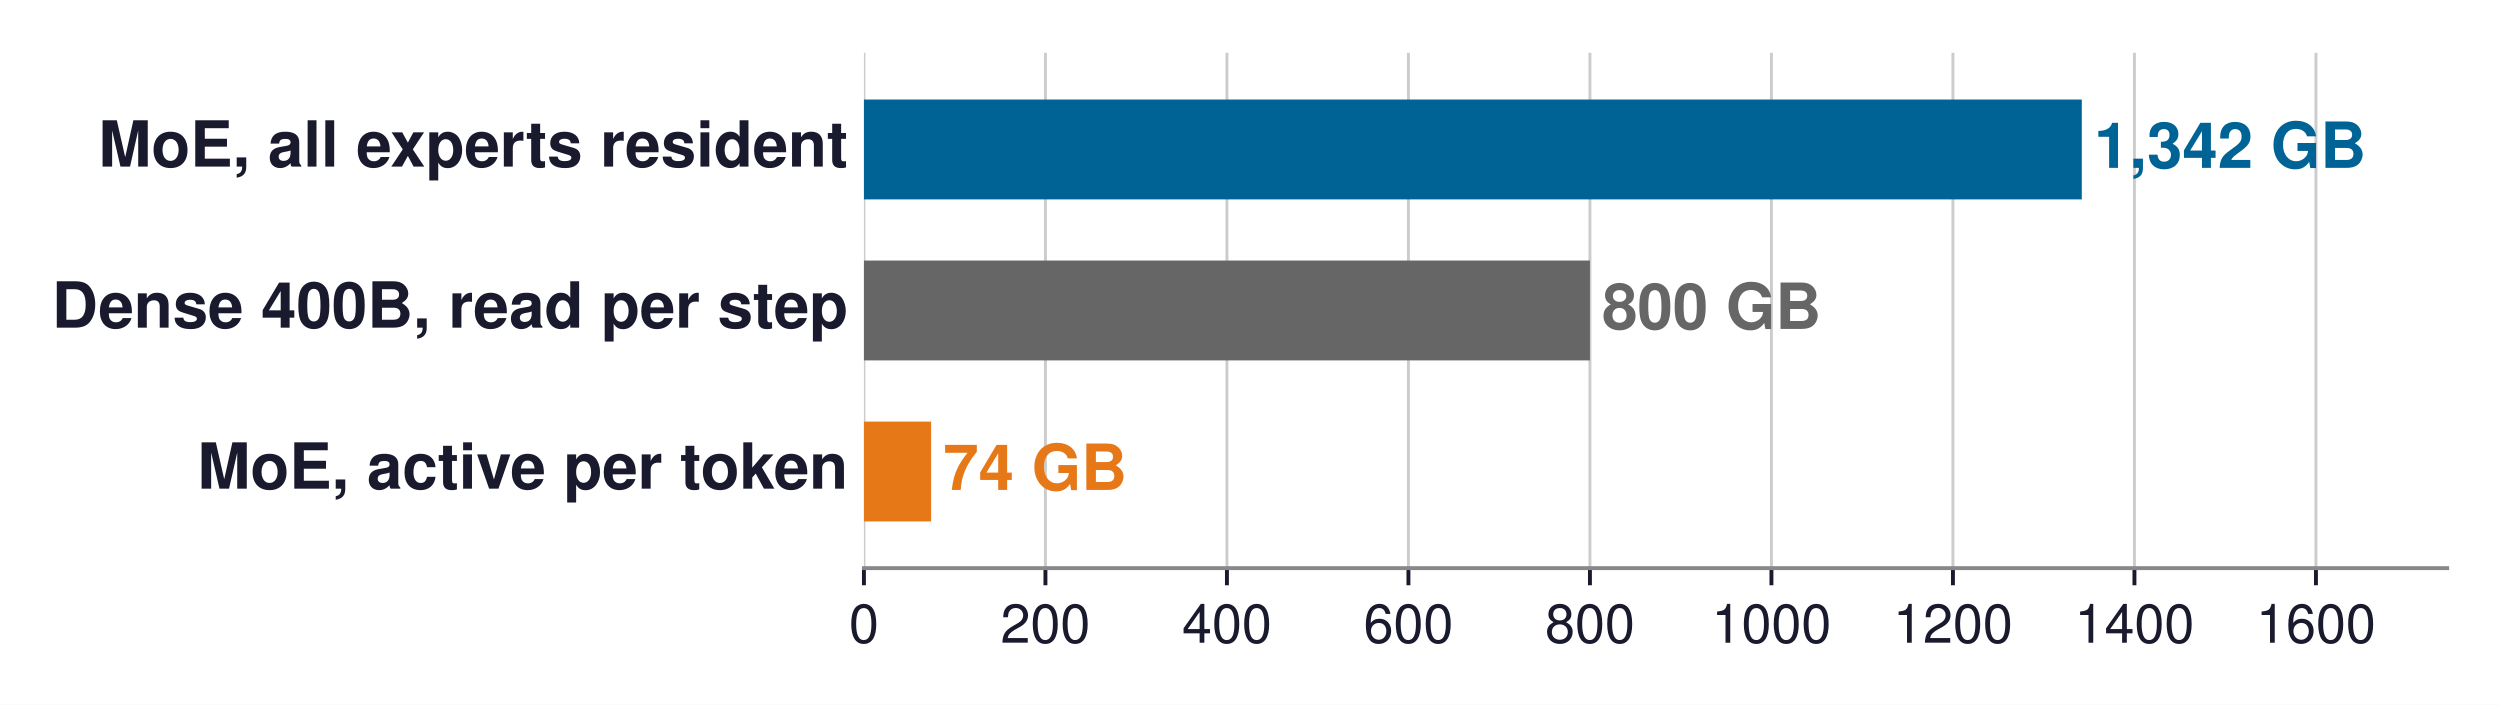
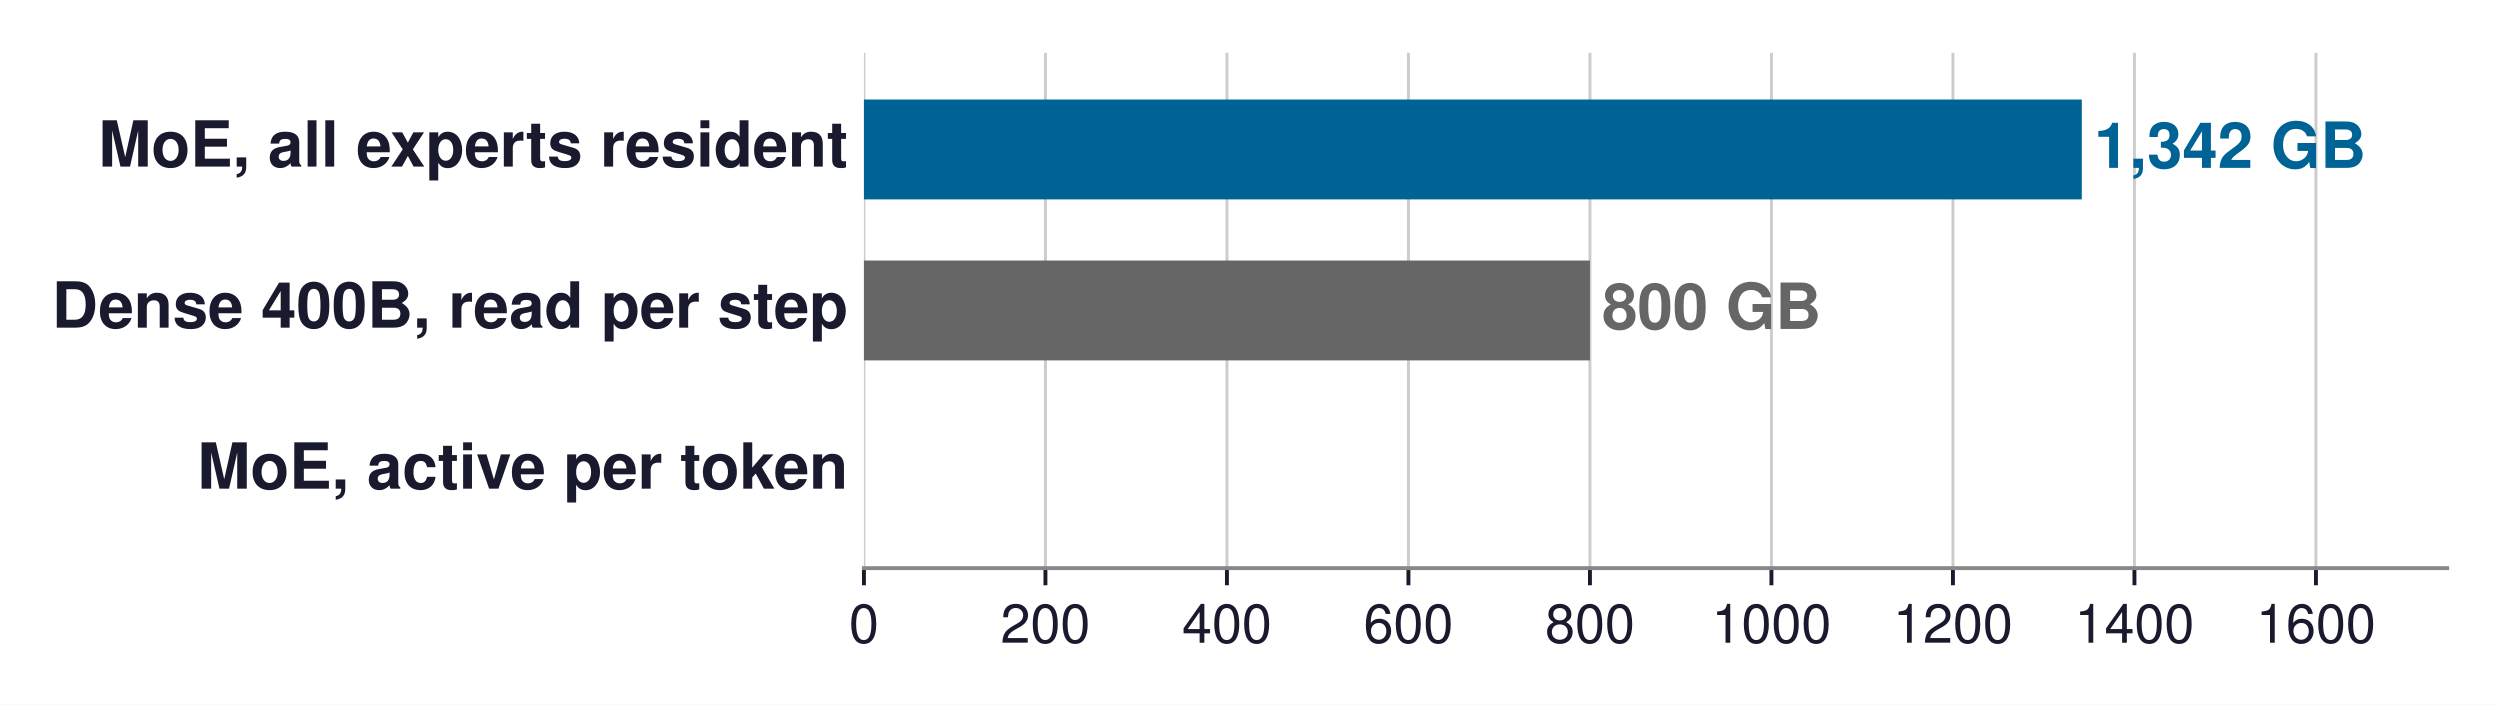
<svg xmlns="http://www.w3.org/2000/svg" xmlns:xlink="http://www.w3.org/1999/xlink" width="511.041pt" height="144.055pt" viewBox="0 0 511.041 144.055" version="1.1">
  <defs>
    <style type="text/css">*{stroke-linejoin: round; stroke-linecap: butt}</style>
  </defs>
  <g id="figure_1">
    <g id="patch_1">
      <path d="M -0 144.055  L 511.041 144.055  L 511.041 0  L -0 0  z " style="fill: #ffffff" />
    </g>
    <g id="axes_1">
      <g id="patch_2">
        <path d="M 176.601 116.136  L 500.241 116.136  L 500.241 10.8  L 176.601 10.8  z " style="fill: #ffffff" />
      </g>
      <g id="matplotlib.axis_1">
        <g id="xtick_1">
          <g id="line2d_1">
-             <path d="M 176.601 116.136  L 176.601 10.8  " clip-path="url(#pcb84c18fd2)" style="fill: none; stroke: #cccccc; stroke-width: 0.6; stroke-linecap: square" />
+             <path d="M 176.601 116.136  L 176.601 10.8  " clip-path="url(#pcc98aafe8e)" style="fill: none; stroke: #cccccc; stroke-width: 0.6; stroke-linecap: square" />
          </g>
          <g id="line2d_2">
            <defs>
-               <path id="m4a7fe17f3b" d="M 0 0  L 0 3.5  " style="stroke: #1a1a2e; stroke-width: 0.8" />
+               <path id="mff837c0d1d" d="M 0 0  L 0 3.5  " style="stroke: #1a1a2e; stroke-width: 0.8" />
            </defs>
            <g>
-               <use xlink:href="#m4a7fe17f3b" x="176.601" y="116.136" style="fill: #1a1a2e; stroke: #1a1a2e; stroke-width: 0.8" />
+               <use xlink:href="#mff837c0d1d" x="176.601" y="116.136" style="fill: #1a1a2e; stroke: #1a1a2e; stroke-width: 0.8" />
            </g>
          </g>
          <g id="text_1">
            <text style="font-size: 11px; font-family: 'Helvetica', 'Arial', 'DejaVu Sans', sans-serif; text-anchor: middle; fill: #1a1a2e" x="176.601" y="131.386" transform="rotate(-0 176.6014 131.386)">0</text>
          </g>
        </g>
        <g id="xtick_2">
          <g id="line2d_3">
-             <path d="M 213.703 116.136  L 213.703 10.8  " clip-path="url(#pcb84c18fd2)" style="fill: none; stroke: #cccccc; stroke-width: 0.6; stroke-linecap: square" />
+             <path d="M 213.703 116.136  L 213.703 10.8  " clip-path="url(#pcc98aafe8e)" style="fill: none; stroke: #cccccc; stroke-width: 0.6; stroke-linecap: square" />
          </g>
          <g id="line2d_4">
            <g>
-               <use xlink:href="#m4a7fe17f3b" x="213.703" y="116.136" style="fill: #1a1a2e; stroke: #1a1a2e; stroke-width: 0.8" />
+               <use xlink:href="#mff837c0d1d" x="213.703" y="116.136" style="fill: #1a1a2e; stroke: #1a1a2e; stroke-width: 0.8" />
            </g>
          </g>
          <g id="text_2">
            <text style="font-size: 11px; font-family: 'Helvetica', 'Arial', 'DejaVu Sans', sans-serif; text-anchor: middle; fill: #1a1a2e" x="213.703" y="131.386" transform="rotate(-0 213.7033 131.386)">200</text>
          </g>
        </g>
        <g id="xtick_3">
          <g id="line2d_5">
-             <path d="M 250.805 116.136  L 250.805 10.8  " clip-path="url(#pcb84c18fd2)" style="fill: none; stroke: #cccccc; stroke-width: 0.6; stroke-linecap: square" />
+             <path d="M 250.805 116.136  L 250.805 10.8  " clip-path="url(#pcc98aafe8e)" style="fill: none; stroke: #cccccc; stroke-width: 0.6; stroke-linecap: square" />
          </g>
          <g id="line2d_6">
            <g>
-               <use xlink:href="#m4a7fe17f3b" x="250.805" y="116.136" style="fill: #1a1a2e; stroke: #1a1a2e; stroke-width: 0.8" />
+               <use xlink:href="#mff837c0d1d" x="250.805" y="116.136" style="fill: #1a1a2e; stroke: #1a1a2e; stroke-width: 0.8" />
            </g>
          </g>
          <g id="text_3">
            <text style="font-size: 11px; font-family: 'Helvetica', 'Arial', 'DejaVu Sans', sans-serif; text-anchor: middle; fill: #1a1a2e" x="250.805" y="131.386" transform="rotate(-0 250.8052 131.386)">400</text>
          </g>
        </g>
        <g id="xtick_4">
          <g id="line2d_7">
-             <path d="M 287.907 116.136  L 287.907 10.8  " clip-path="url(#pcb84c18fd2)" style="fill: none; stroke: #cccccc; stroke-width: 0.6; stroke-linecap: square" />
+             <path d="M 287.907 116.136  L 287.907 10.8  " clip-path="url(#pcc98aafe8e)" style="fill: none; stroke: #cccccc; stroke-width: 0.6; stroke-linecap: square" />
          </g>
          <g id="line2d_8">
            <g>
-               <use xlink:href="#m4a7fe17f3b" x="287.907" y="116.136" style="fill: #1a1a2e; stroke: #1a1a2e; stroke-width: 0.8" />
+               <use xlink:href="#mff837c0d1d" x="287.907" y="116.136" style="fill: #1a1a2e; stroke: #1a1a2e; stroke-width: 0.8" />
            </g>
          </g>
          <g id="text_4">
            <text style="font-size: 11px; font-family: 'Helvetica', 'Arial', 'DejaVu Sans', sans-serif; text-anchor: middle; fill: #1a1a2e" x="287.907" y="131.386" transform="rotate(-0 287.9071 131.386)">600</text>
          </g>
        </g>
        <g id="xtick_5">
          <g id="line2d_9">
-             <path d="M 325.009 116.136  L 325.009 10.8  " clip-path="url(#pcb84c18fd2)" style="fill: none; stroke: #cccccc; stroke-width: 0.6; stroke-linecap: square" />
+             <path d="M 325.009 116.136  L 325.009 10.8  " clip-path="url(#pcc98aafe8e)" style="fill: none; stroke: #cccccc; stroke-width: 0.6; stroke-linecap: square" />
          </g>
          <g id="line2d_10">
            <g>
-               <use xlink:href="#m4a7fe17f3b" x="325.009" y="116.136" style="fill: #1a1a2e; stroke: #1a1a2e; stroke-width: 0.8" />
+               <use xlink:href="#mff837c0d1d" x="325.009" y="116.136" style="fill: #1a1a2e; stroke: #1a1a2e; stroke-width: 0.8" />
            </g>
          </g>
          <g id="text_5">
            <text style="font-size: 11px; font-family: 'Helvetica', 'Arial', 'DejaVu Sans', sans-serif; text-anchor: middle; fill: #1a1a2e" x="325.009" y="131.386" transform="rotate(-0 325.0091 131.386)">800</text>
          </g>
        </g>
        <g id="xtick_6">
          <g id="line2d_11">
-             <path d="M 362.111 116.136  L 362.111 10.8  " clip-path="url(#pcb84c18fd2)" style="fill: none; stroke: #cccccc; stroke-width: 0.6; stroke-linecap: square" />
+             <path d="M 362.111 116.136  L 362.111 10.8  " clip-path="url(#pcc98aafe8e)" style="fill: none; stroke: #cccccc; stroke-width: 0.6; stroke-linecap: square" />
          </g>
          <g id="line2d_12">
            <g>
-               <use xlink:href="#m4a7fe17f3b" x="362.111" y="116.136" style="fill: #1a1a2e; stroke: #1a1a2e; stroke-width: 0.8" />
+               <use xlink:href="#mff837c0d1d" x="362.111" y="116.136" style="fill: #1a1a2e; stroke: #1a1a2e; stroke-width: 0.8" />
            </g>
          </g>
          <g id="text_6">
            <text style="font-size: 11px; font-family: 'Helvetica', 'Arial', 'DejaVu Sans', sans-serif; text-anchor: middle; fill: #1a1a2e" x="362.111" y="131.386" transform="rotate(-0 362.111 131.386)">1000</text>
          </g>
        </g>
        <g id="xtick_7">
          <g id="line2d_13">
-             <path d="M 399.213 116.136  L 399.213 10.8  " clip-path="url(#pcb84c18fd2)" style="fill: none; stroke: #cccccc; stroke-width: 0.6; stroke-linecap: square" />
+             <path d="M 399.213 116.136  L 399.213 10.8  " clip-path="url(#pcc98aafe8e)" style="fill: none; stroke: #cccccc; stroke-width: 0.6; stroke-linecap: square" />
          </g>
          <g id="line2d_14">
            <g>
-               <use xlink:href="#m4a7fe17f3b" x="399.213" y="116.136" style="fill: #1a1a2e; stroke: #1a1a2e; stroke-width: 0.8" />
+               <use xlink:href="#mff837c0d1d" x="399.213" y="116.136" style="fill: #1a1a2e; stroke: #1a1a2e; stroke-width: 0.8" />
            </g>
          </g>
          <g id="text_7">
            <text style="font-size: 11px; font-family: 'Helvetica', 'Arial', 'DejaVu Sans', sans-serif; text-anchor: middle; fill: #1a1a2e" x="399.213" y="131.386" transform="rotate(-0 399.2129 131.386)">1200</text>
          </g>
        </g>
        <g id="xtick_8">
          <g id="line2d_15">
-             <path d="M 436.315 116.136  L 436.315 10.8  " clip-path="url(#pcb84c18fd2)" style="fill: none; stroke: #cccccc; stroke-width: 0.6; stroke-linecap: square" />
+             <path d="M 436.315 116.136  L 436.315 10.8  " clip-path="url(#pcc98aafe8e)" style="fill: none; stroke: #cccccc; stroke-width: 0.6; stroke-linecap: square" />
          </g>
          <g id="line2d_16">
            <g>
-               <use xlink:href="#m4a7fe17f3b" x="436.315" y="116.136" style="fill: #1a1a2e; stroke: #1a1a2e; stroke-width: 0.8" />
+               <use xlink:href="#mff837c0d1d" x="436.315" y="116.136" style="fill: #1a1a2e; stroke: #1a1a2e; stroke-width: 0.8" />
            </g>
          </g>
          <g id="text_8">
            <text style="font-size: 11px; font-family: 'Helvetica', 'Arial', 'DejaVu Sans', sans-serif; text-anchor: middle; fill: #1a1a2e" x="436.315" y="131.386" transform="rotate(-0 436.3148 131.386)">1400</text>
          </g>
        </g>
        <g id="xtick_9">
          <g id="line2d_17">
-             <path d="M 473.417 116.136  L 473.417 10.8  " clip-path="url(#pcb84c18fd2)" style="fill: none; stroke: #cccccc; stroke-width: 0.6; stroke-linecap: square" />
+             <path d="M 473.417 116.136  L 473.417 10.8  " clip-path="url(#pcc98aafe8e)" style="fill: none; stroke: #cccccc; stroke-width: 0.6; stroke-linecap: square" />
          </g>
          <g id="line2d_18">
            <g>
-               <use xlink:href="#m4a7fe17f3b" x="473.417" y="116.136" style="fill: #1a1a2e; stroke: #1a1a2e; stroke-width: 0.8" />
+               <use xlink:href="#mff837c0d1d" x="473.417" y="116.136" style="fill: #1a1a2e; stroke: #1a1a2e; stroke-width: 0.8" />
            </g>
          </g>
          <g id="text_9">
            <text style="font-size: 11px; font-family: 'Helvetica', 'Arial', 'DejaVu Sans', sans-serif; text-anchor: middle; fill: #1a1a2e" x="473.417" y="131.386" transform="rotate(-0 473.4167 131.386)">1600</text>
          </g>
        </g>
      </g>
      <g id="matplotlib.axis_2" />
      <g id="patch_3">
-         <path d="M 176.601 40.755  L 425.555 40.755  L 425.555 20.346  L 176.601 20.346  z " clip-path="url(#pcb84c18fd2)" style="fill: #006395" />
+         <path d="M 176.601 40.755  L 425.555 40.755  L 425.555 20.346  L 176.601 20.346  z " clip-path="url(#pcc98aafe8e)" style="fill: #006395" />
      </g>
      <g id="patch_4">
-         <path d="M 176.601 73.672  L 325.009 73.672  L 325.009 53.264  L 176.601 53.264  z " clip-path="url(#pcb84c18fd2)" style="fill: #666666" />
+         <path d="M 176.601 73.672  L 325.009 73.672  L 325.009 53.264  L 176.601 53.264  z " clip-path="url(#pcc98aafe8e)" style="fill: #666666" />
      </g>
      <g id="patch_5">
-         <path d="M 176.601 106.59  L 190.329 106.59  L 190.329 86.181  L 176.601 86.181  z " clip-path="url(#pcb84c18fd2)" style="fill: #e67817" />
+         <path d="M 176.601 106.59  L 176.601 106.59  L 176.601 86.181  L 176.601 86.181  L 176.601 106.59  z " clip-path="url(#pcc98aafe8e)" style="fill: none; opacity: 0" />
      </g>
      <g id="patch_6">
        <path d="M 176.601 116.136  L 500.241 116.136  " style="fill: none; stroke: #888888; stroke-width: 0.8; stroke-linejoin: miter; stroke-linecap: square" />
      </g>
      <g id="text_10">
        <text style="font-weight: 700; font-size: 13px; font-family: 'Helvetica', 'Arial', 'DejaVu Sans', sans-serif; text-anchor: end; fill: #1a1a2e" x="173.365" y="34.064" transform="rotate(-0 173.365 34.06355)">MoE, all experts resident</text>
      </g>
      <g id="text_11">
        <text style="font-weight: 700; font-size: 13px; font-family: 'Helvetica', 'Arial', 'DejaVu Sans', sans-serif; text-anchor: start; fill: #006395" x="428.045" y="34.321" transform="rotate(-0 428.0448 34.32101)">1,342 GB</text>
      </g>
      <g id="text_12">
        <text style="font-weight: 700; font-size: 13px; font-family: 'Helvetica', 'Arial', 'DejaVu Sans', sans-serif; text-anchor: end; fill: #1a1a2e" x="173.365" y="66.981" transform="rotate(-0 173.365 66.98105)">Dense 400B, read per step</text>
      </g>
      <g id="text_13">
        <text style="font-weight: 700; font-size: 13px; font-family: 'Helvetica', 'Arial', 'DejaVu Sans', sans-serif; text-anchor: start; fill: #666666" x="327.499" y="67.239" transform="rotate(-0 327.4986 67.23851)">800 GB</text>
      </g>
      <g id="text_14">
        <text style="font-weight: 700; font-size: 13px; font-family: 'Helvetica', 'Arial', 'DejaVu Sans', sans-serif; text-anchor: end; fill: #1a1a2e" x="173.365" y="99.899" transform="rotate(-0 173.365 99.89855)">MoE, active per token</text>
      </g>
      <g id="text_15">
-         <text style="font-weight: 700; font-size: 13px; font-family: 'Helvetica', 'Arial', 'DejaVu Sans', sans-serif; text-anchor: start; fill: #e67817" x="192.819" y="100.156" transform="rotate(-0 192.8186 100.156)">74 GB</text>
+         <text style="font-weight: 700; font-size: 13px; font-family: 'Helvetica', 'Arial', 'DejaVu Sans', sans-serif; text-anchor: start; fill: #e67817; opacity: 0" x="192.819" y="100.156" transform="rotate(-0 192.8186 100.156)">74 GB</text>
      </g>
    </g>
  </g>
  <defs>
-     <clipPath id="pcb84c18fd2">
+     <clipPath id="pcc98aafe8e">
      <rect x="176.601" y="10.8" width="323.64" height="105.336" />
    </clipPath>
  </defs>
</svg>
